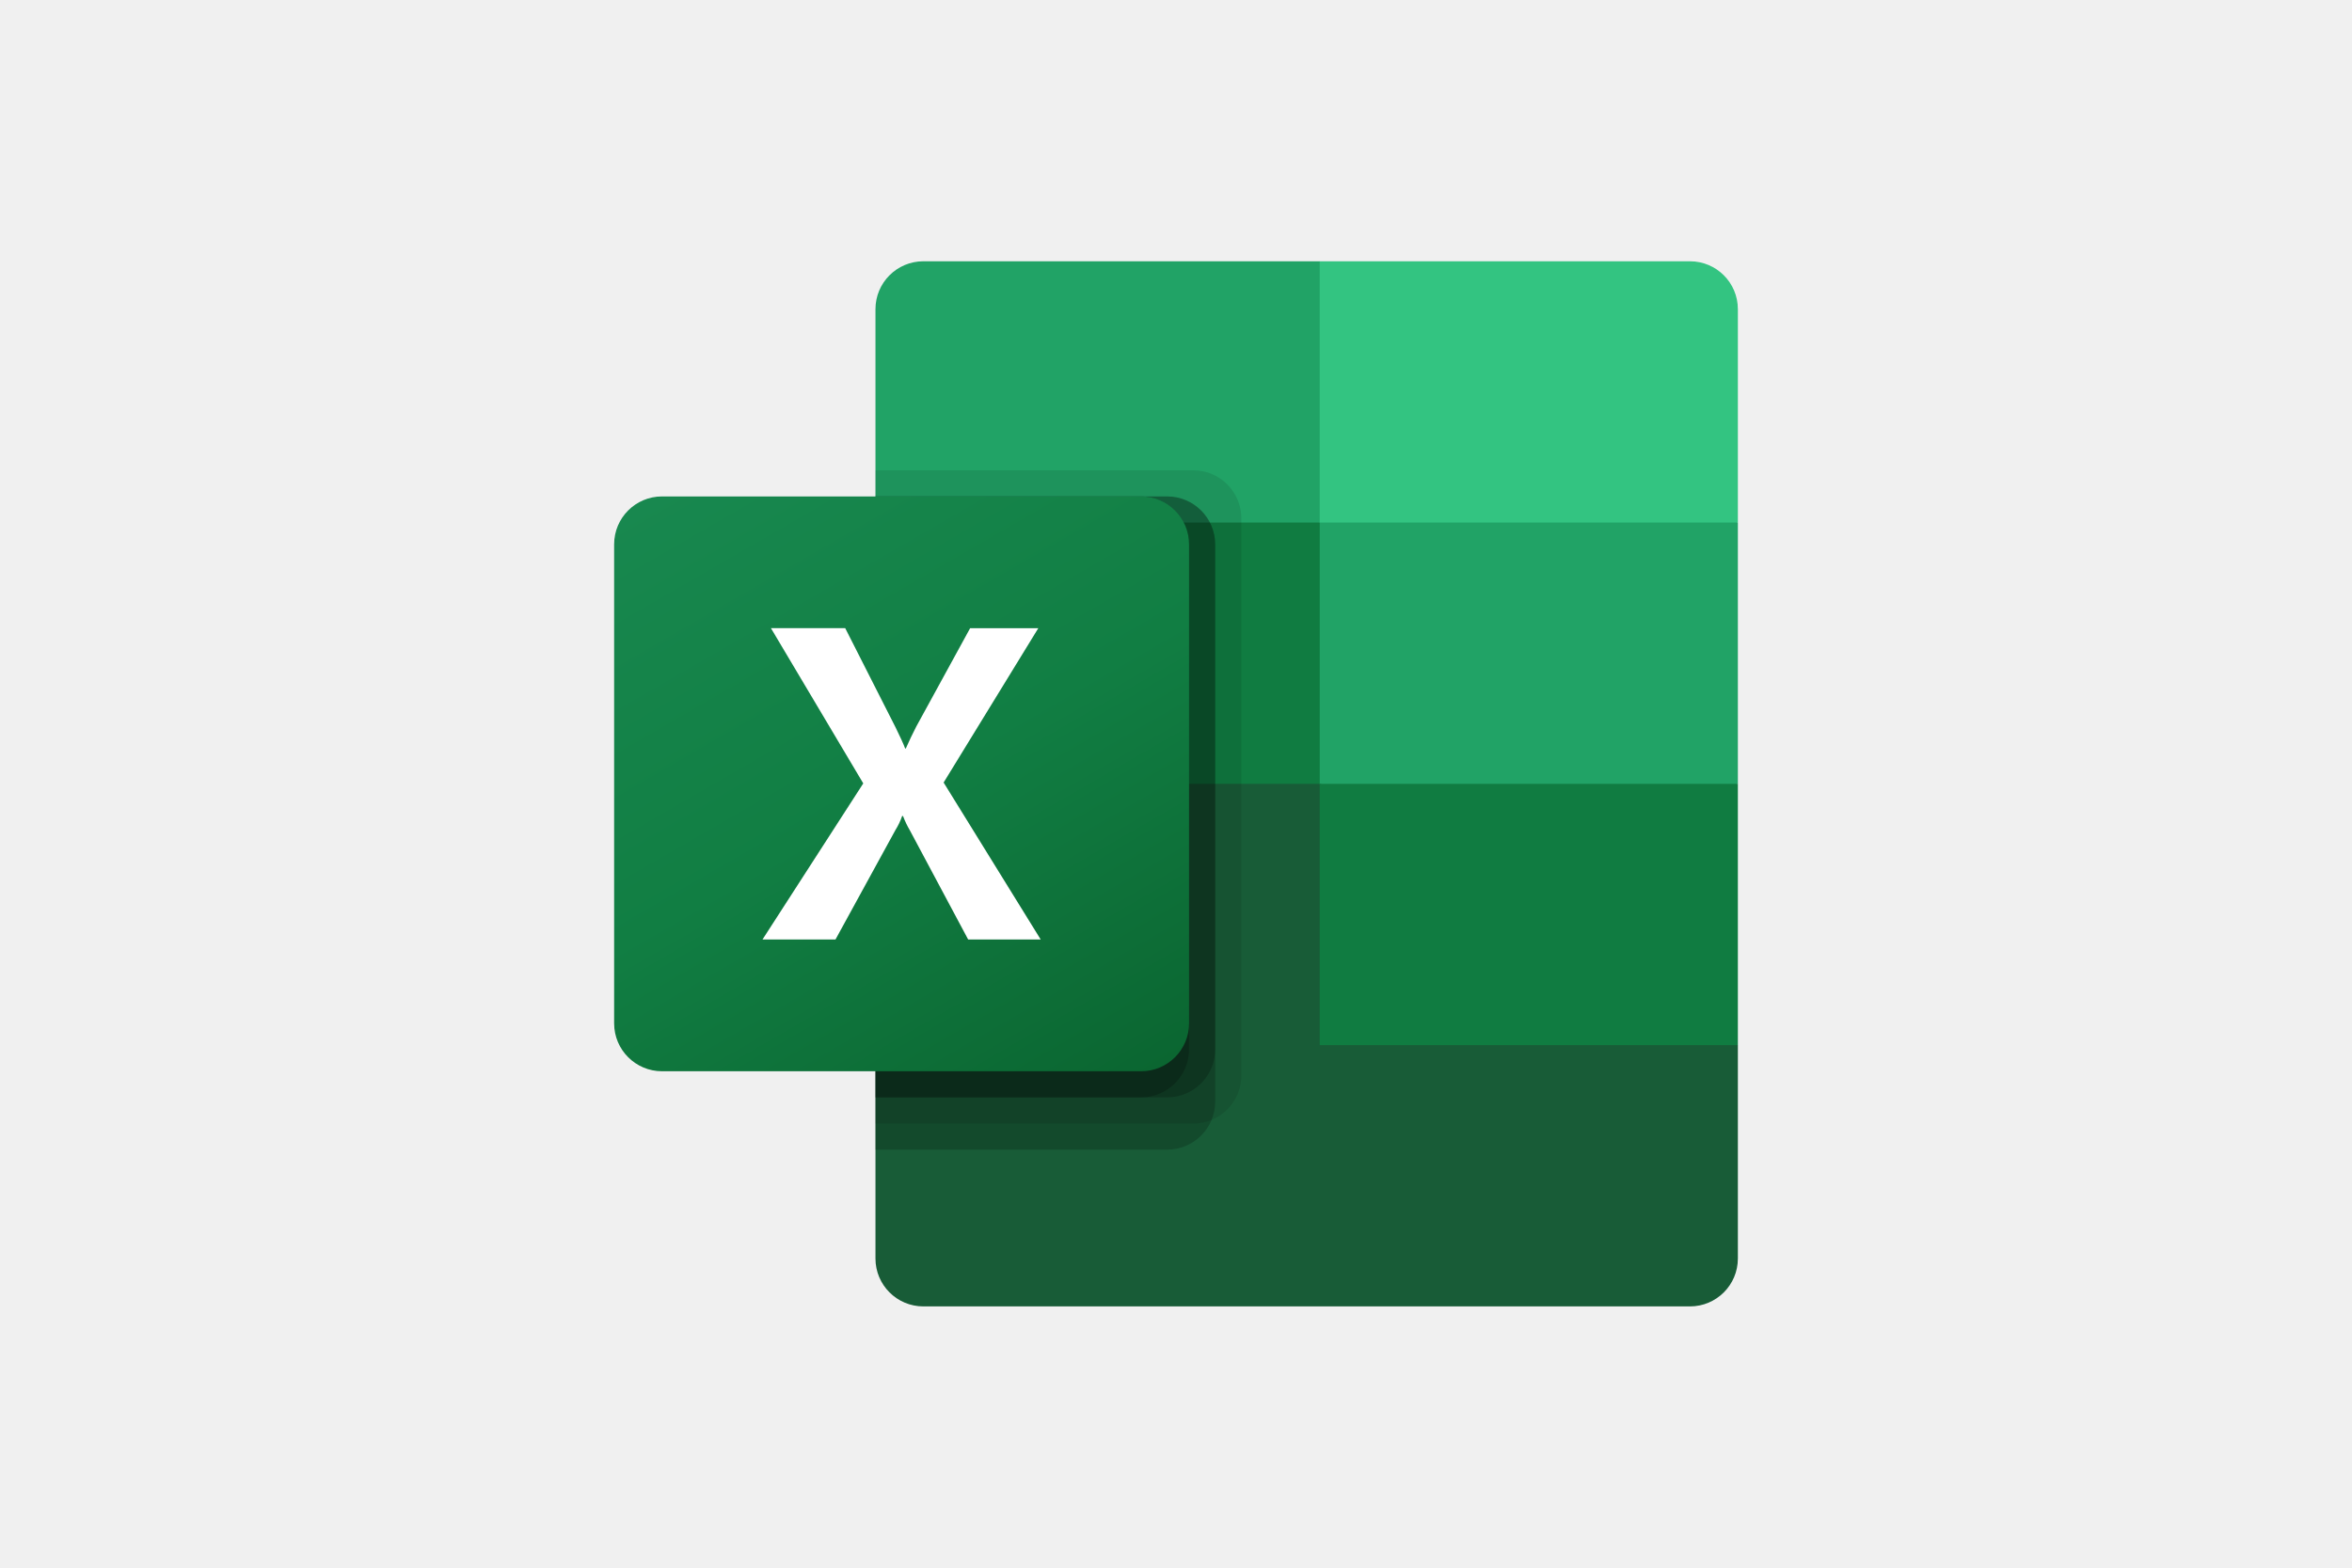
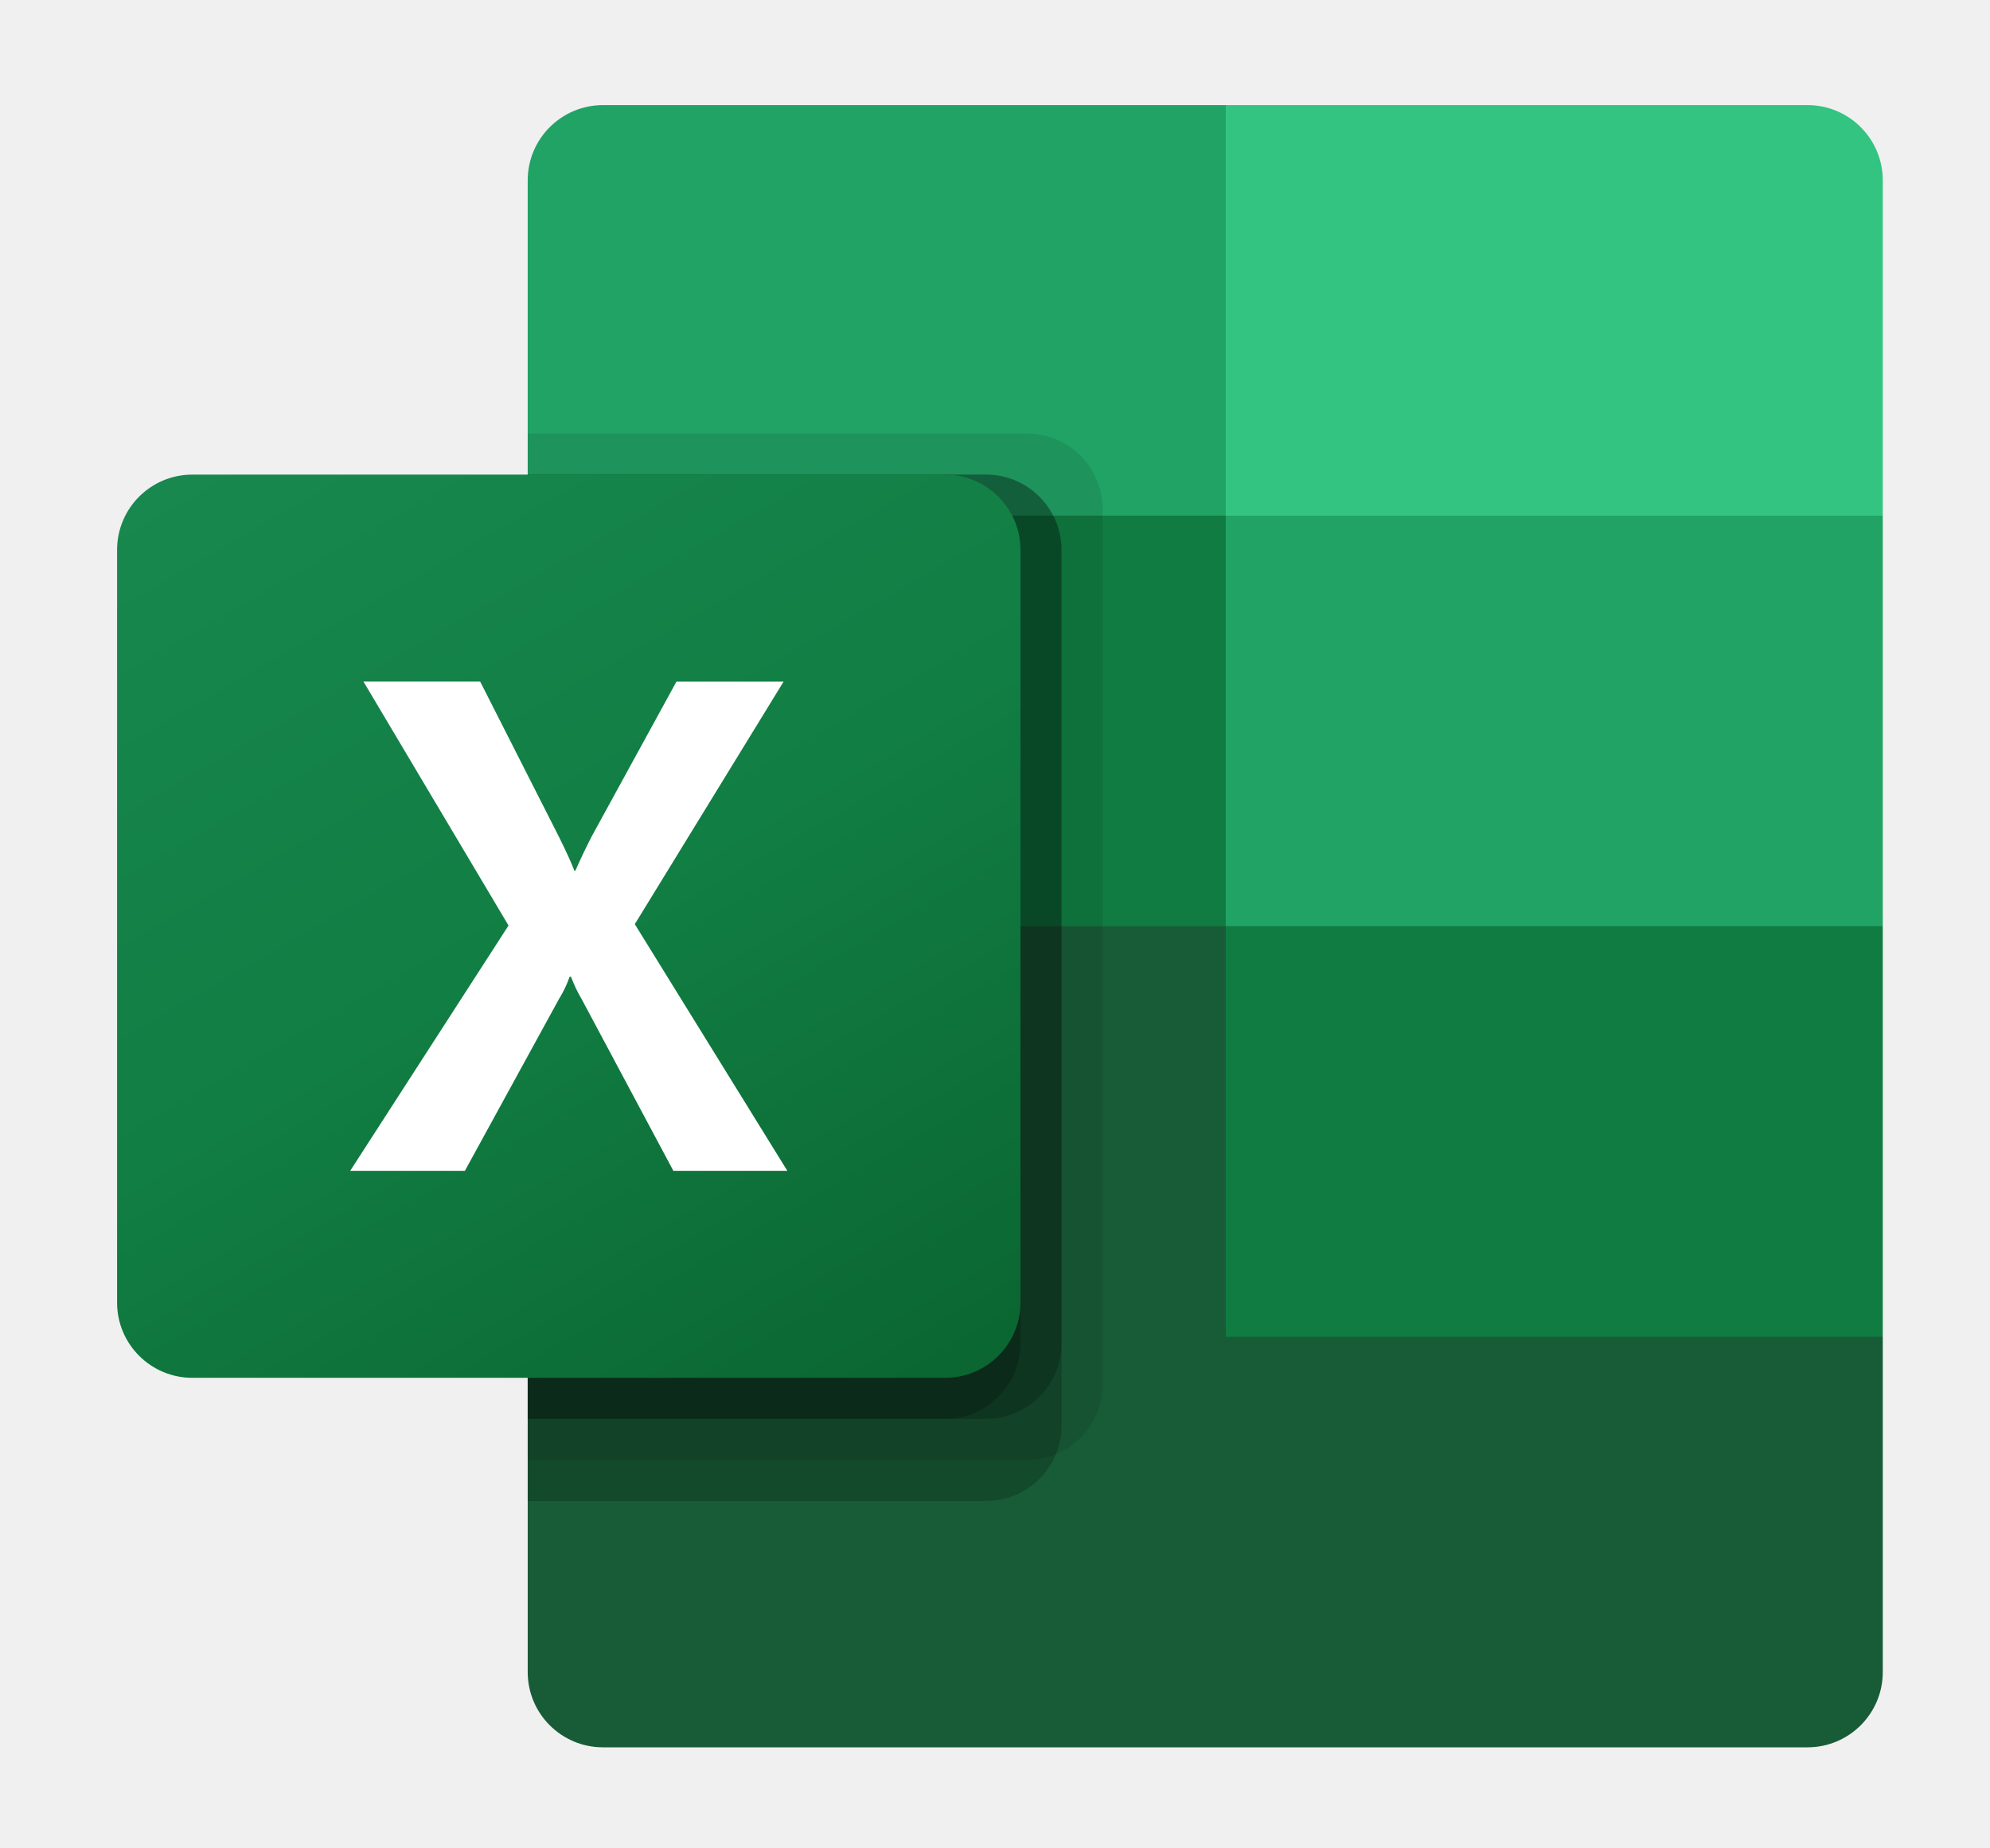
- <svg xmlns="http://www.w3.org/2000/svg" height="800" width="1200" viewBox="-343.462 -532.5 2976.675 3195">
-   <path d="M1437.75 1011.75L532.5 852v1180.393c0 53.907 43.7 97.607 97.607 97.607h1562.036c53.907 0 97.607-43.7 97.607-97.607V1597.5z" fill="#185C37" />
-   <path d="M1437.75 0H630.107C576.2 0 532.5 43.7 532.5 97.607V532.5l905.25 532.5L1917 1224.75 2289.75 1065V532.5z" fill="#21A366" />
-   <path d="M532.5 532.5h905.25V1065H532.5z" fill="#107C41" />
-   <path d="M1180.393 426H532.5v1331.25h647.893c53.834-.175 97.432-43.773 97.607-97.607V523.607c-.175-53.834-43.773-97.432-97.607-97.607z" opacity=".1" />
-   <path d="M1127.143 479.25H532.5V1810.5h594.643c53.834-.175 97.432-43.773 97.607-97.607V576.857c-.175-53.834-43.773-97.432-97.607-97.607z" opacity=".2" />
-   <path d="M1127.143 479.25H532.5V1704h594.643c53.834-.175 97.432-43.773 97.607-97.607V576.857c-.175-53.834-43.773-97.432-97.607-97.607z" opacity=".2" />
-   <path d="M1073.893 479.25H532.5V1704h541.393c53.834-.175 97.432-43.773 97.607-97.607V576.857c-.175-53.834-43.773-97.432-97.607-97.607z" opacity=".2" />
-   <linearGradient gradientTransform="matrix(1 0 0 -1 0 2132)" y2="404.982" x2="967.987" y1="1729.018" x1="203.513" gradientUnits="userSpaceOnUse" id="a">
-     <stop offset="0" stop-color="#18884f" />
-     <stop offset=".5" stop-color="#117e43" />
-     <stop offset="1" stop-color="#0b6631" />
+ <svg xmlns="http://www.w3.org/2000/svg" viewBox="-151.831 -136.32 2580.637 2396.25" style="max-height: 500px" width="2580.637" height="2396.25">
+   <path fill="#185C37" d="M1437.75 1011.75L532.5 852v1180.393c0 53.907 43.7 97.607 97.607 97.607h1562.036c53.907 0 97.607-43.7 97.607-97.607V1597.5z" />
+   <path fill="#21A366" d="M1437.75 0H630.107C576.2 0 532.5 43.7 532.5 97.607V532.5l905.25 532.5L1917 1224.75 2289.75 1065V532.5z" />
+   <path fill="#107C41" d="M532.5 532.5h905.25V1065H532.5z" />
+   <path opacity=".1" d="M1180.393 426H532.5v1331.25h647.893c53.834-.175 97.432-43.773 97.607-97.607V523.607c-.175-53.834-43.773-97.432-97.607-97.607z" />
+   <path opacity=".2" d="M1127.143 479.25H532.5V1810.5h594.643c53.834-.175 97.432-43.773 97.607-97.607V576.857c-.175-53.834-43.773-97.432-97.607-97.607z" />
+   <path opacity=".2" d="M1127.143 479.25H532.5V1704h594.643c53.834-.175 97.432-43.773 97.607-97.607V576.857c-.175-53.834-43.773-97.432-97.607-97.607z" />
+   <path opacity=".2" d="M1073.893 479.25H532.5V1704h541.393c53.834-.175 97.432-43.773 97.607-97.607V576.857c-.175-53.834-43.773-97.432-97.607-97.607z" />
+   <linearGradient id="a" gradientUnits="userSpaceOnUse" x1="203.513" y1="1729.018" x2="967.987" y2="404.982" gradientTransform="matrix(1 0 0 -1 0 2132)">
+     <stop stop-color="#18884f" offset="0" />
+     <stop stop-color="#117e43" offset=".5" />
+     <stop stop-color="#0b6631" offset="1" />
  </linearGradient>
-   <path d="M97.607 479.25h976.285c53.907 0 97.607 43.7 97.607 97.607v976.285c0 53.907-43.7 97.607-97.607 97.607H97.607C43.7 1650.75 0 1607.05 0 1553.143V576.857c0-53.907 43.7-97.607 97.607-97.607z" fill="url(#a)" />
-   <path d="M302.3 1382.264l205.332-318.169L319.5 747.683h151.336l102.666 202.35c9.479 19.223 15.975 33.494 19.49 42.919h1.331a798.667 798.667 0 0121.3-44.677L725.371 747.79H864.3l-192.925 314.548L869.2 1382.263H721.378L602.79 1160.158a186.298 186.298 0 01-14.164-29.66h-1.757a140.458 140.458 0 01-13.739 28.755l-122.102 223.011z" fill="#FFF" />
-   <path d="M2192.143 0H1437.75v532.5h852V97.607C2289.75 43.7 2246.05 0 2192.143 0z" fill="#33C481" />
-   <path d="M1437.75 1065h852v532.5h-852z" fill="#107C41" />
+   <path fill="url(#a)" d="M97.607 479.25h976.285c53.907 0 97.607 43.7 97.607 97.607v976.285c0 53.907-43.7 97.607-97.607 97.607H97.607C43.7 1650.75 0 1607.05 0 1553.143V576.857c0-53.907 43.7-97.607 97.607-97.607z" />
+   <path fill="#FFF" d="M302.3 1382.264l205.332-318.169L319.5 747.683h151.336l102.666 202.35c9.479 19.223 15.975 33.494 19.49 42.919h1.331a798.667 798.667 0 0121.3-44.677L725.371 747.79H864.3l-192.925 314.548L869.2 1382.263H721.378L602.79 1160.158a186.298 186.298 0 01-14.164-29.66h-1.757a140.458 140.458 0 01-13.739 28.755l-122.102 223.011z" />
+   <path fill="#33C481" d="M2192.143 0H1437.75v532.5h852V97.607C2289.75 43.7 2246.05 0 2192.143 0z" />
+   <path fill="#107C41" d="M1437.75 1065h852v532.5h-852z" />
</svg>
